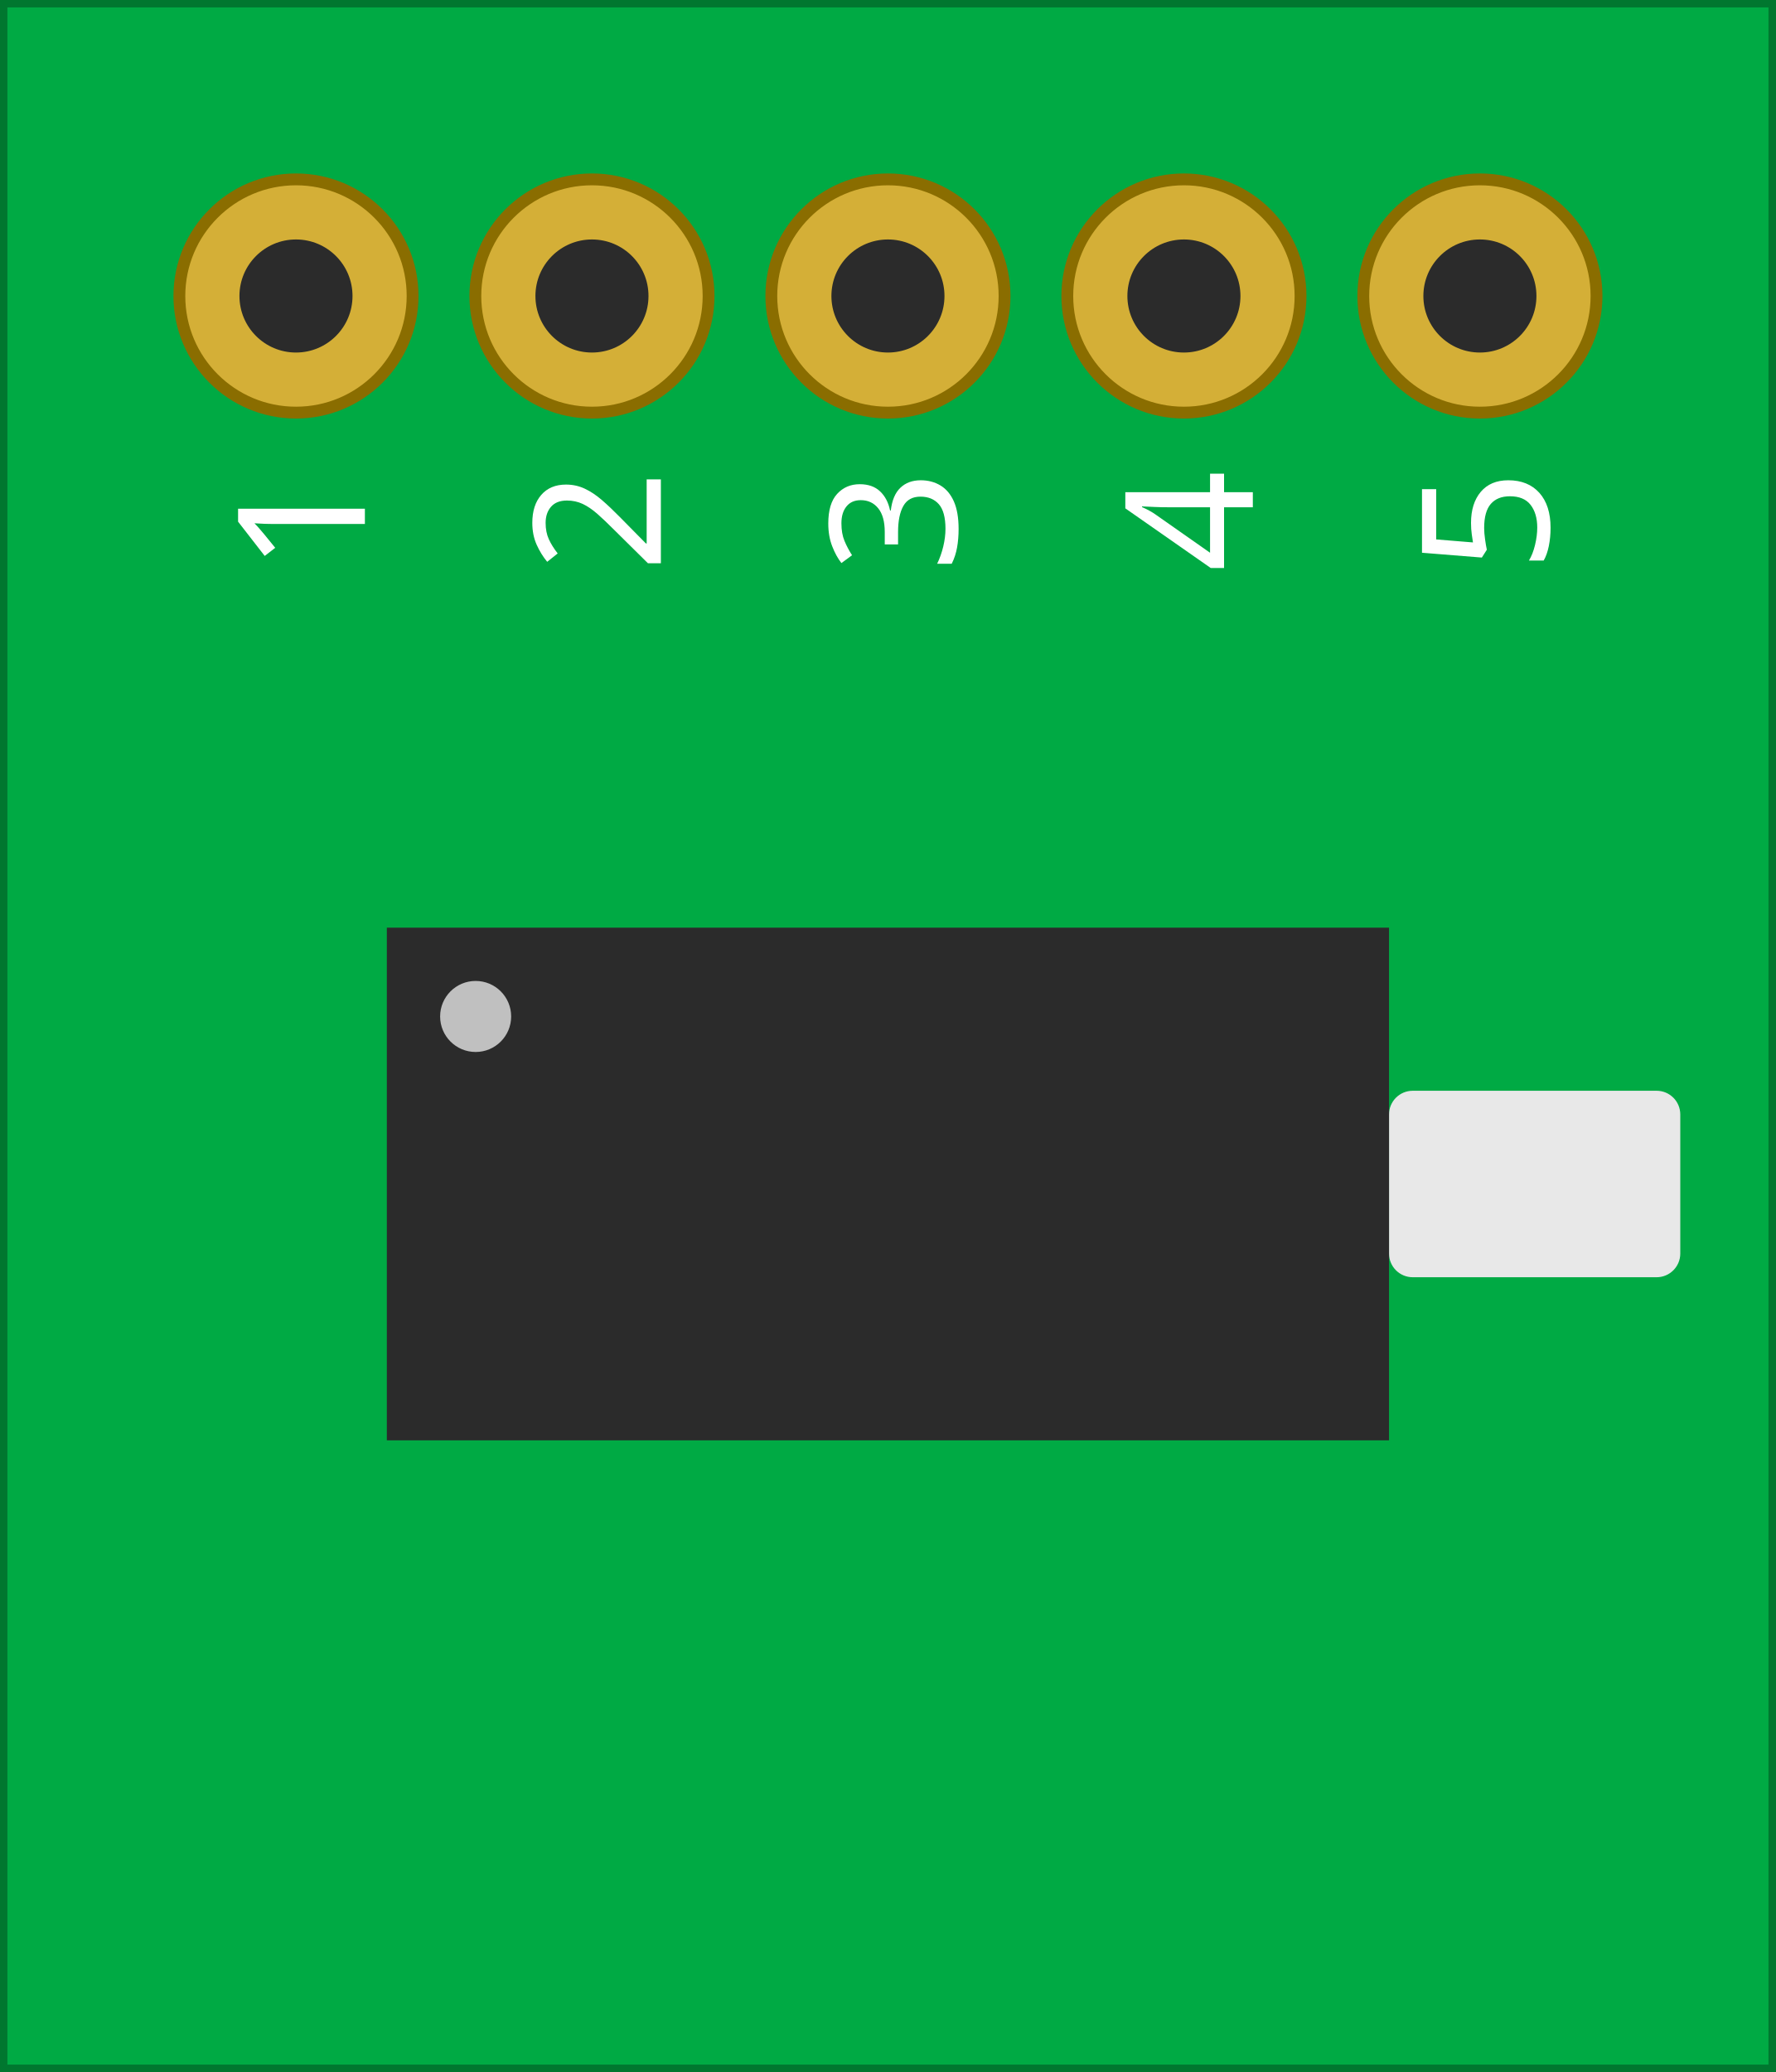
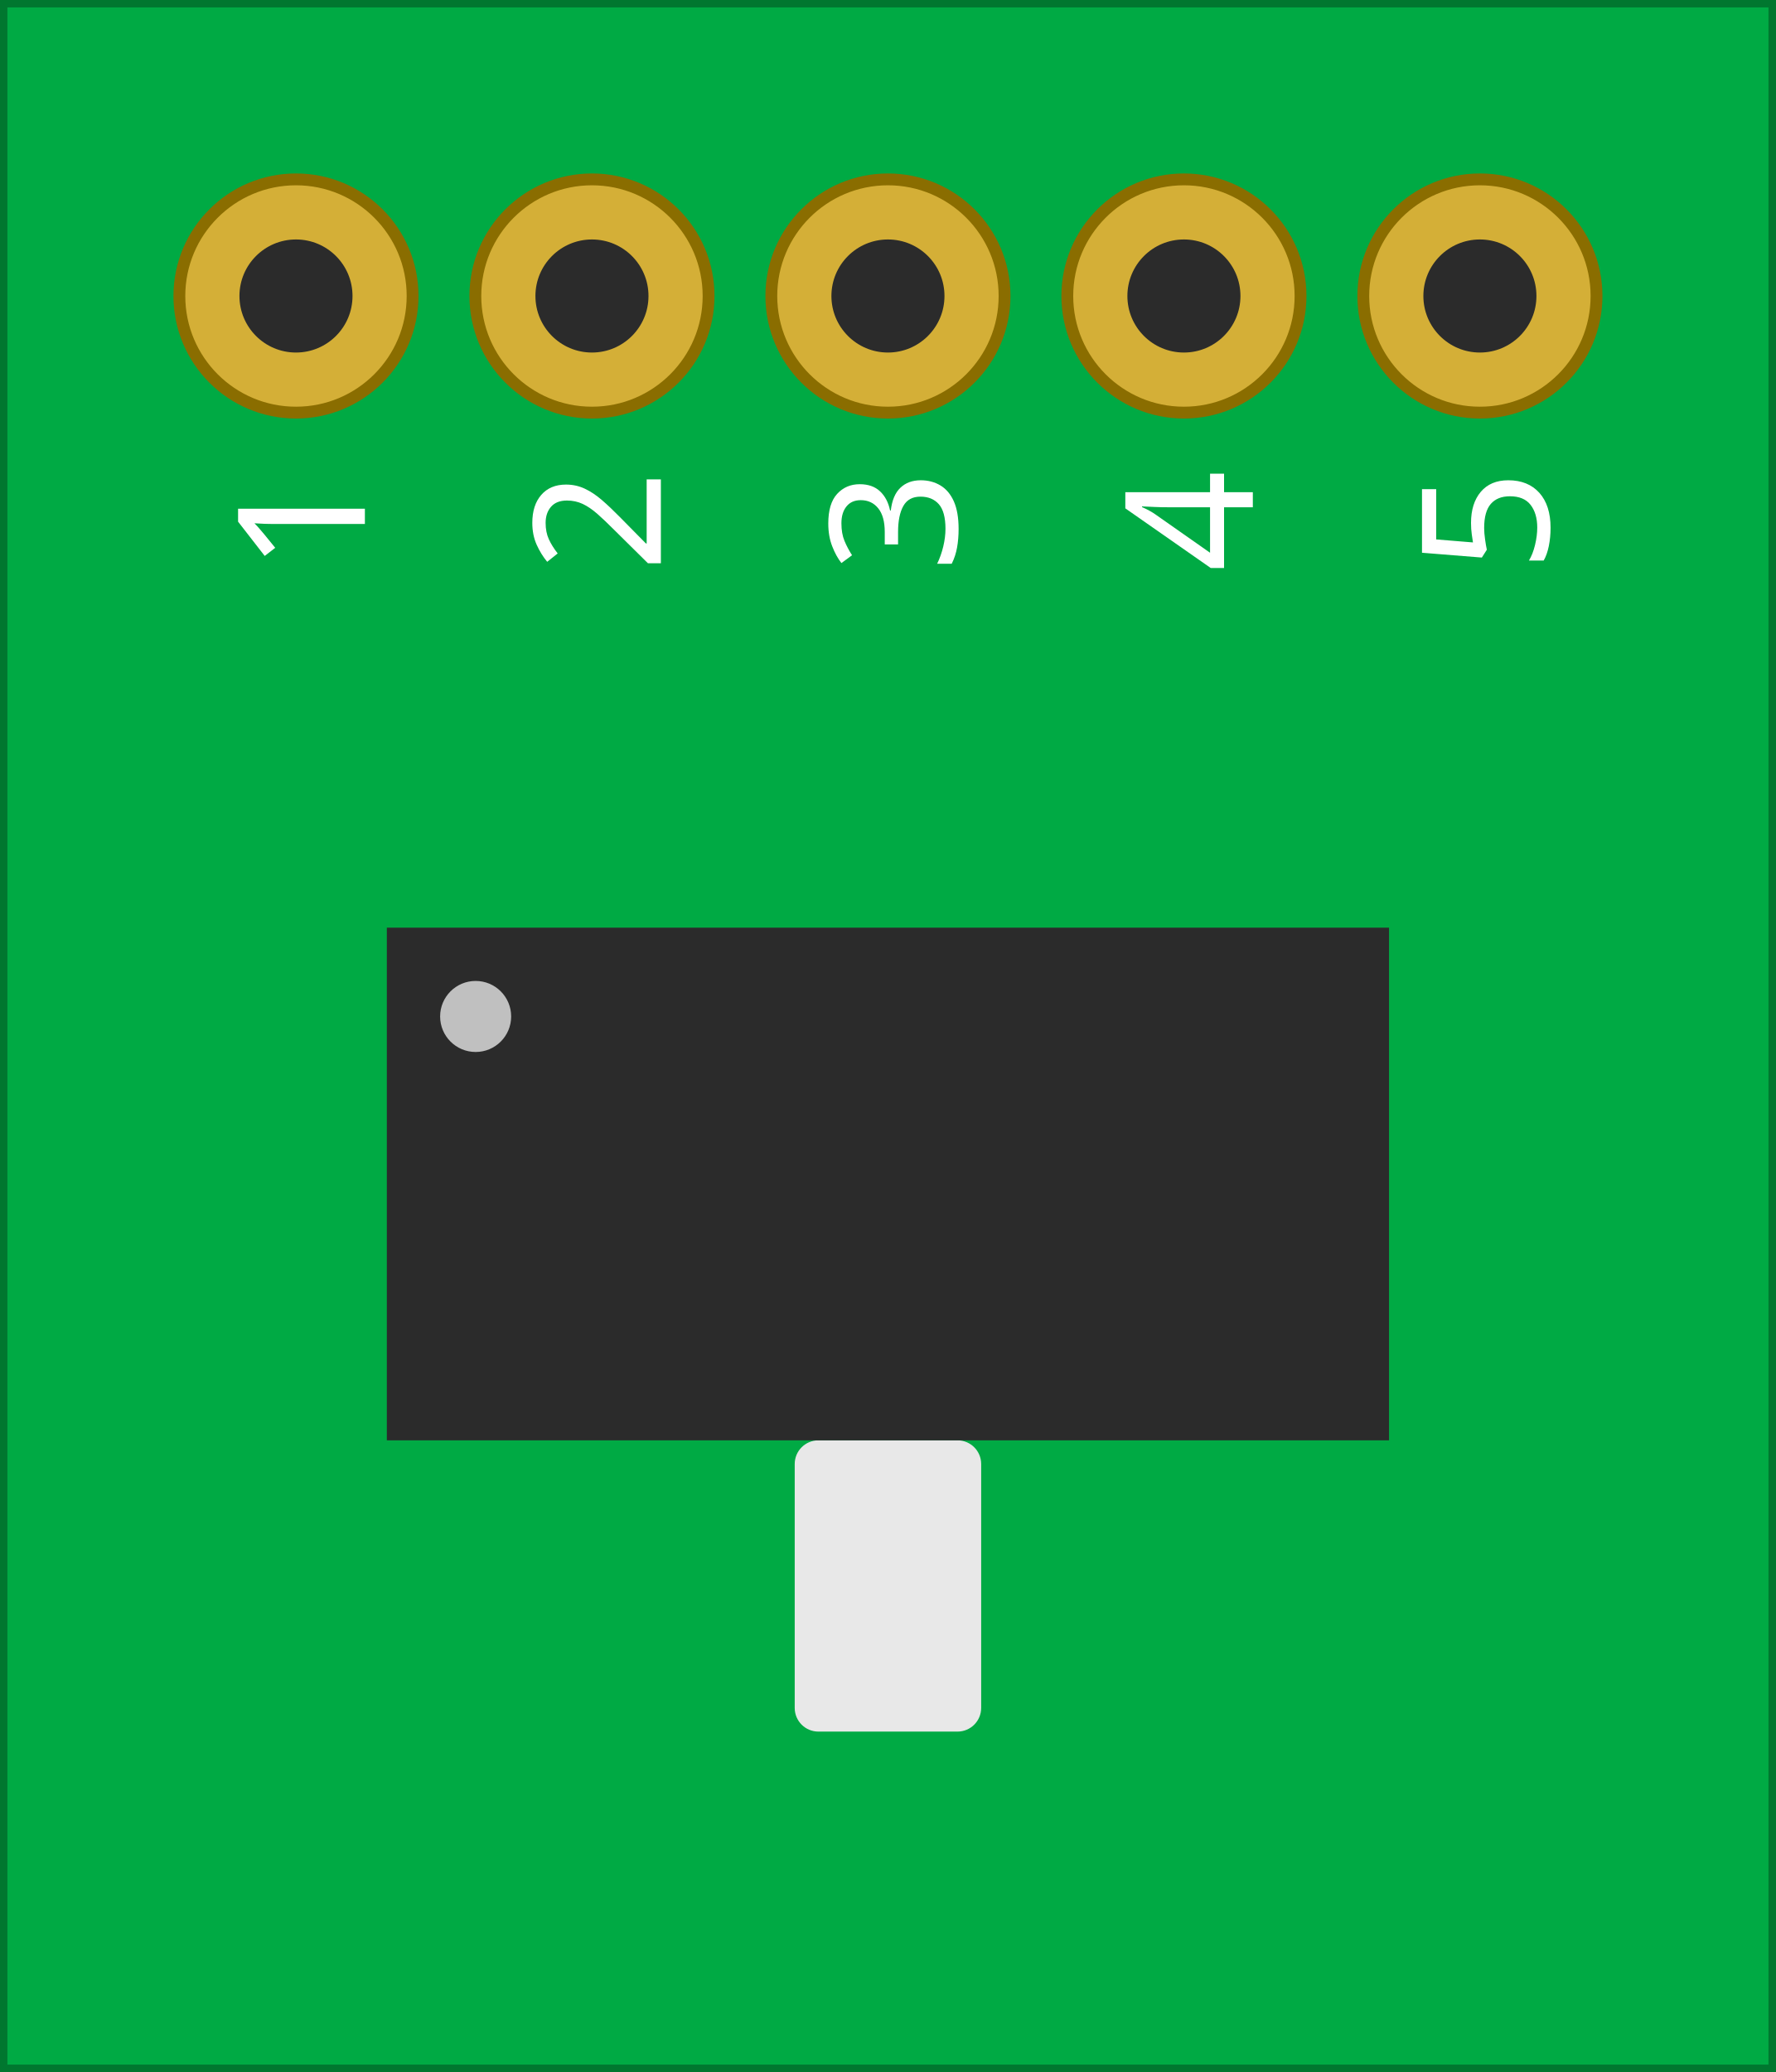
<svg xmlns="http://www.w3.org/2000/svg" width="15.24mm" height="17.78mm" viewBox="0 0 600 700">
  <g id="breadboard">
    <rect x="0" y="0" width="600" height="700" fill="#00aa44" stroke="#00772f" stroke-width="5" />
-     <rect x="469.3" y="368.5" width="98.4" height="63.0" rx="8" ry="8" fill="#e8e8e8" stroke="none" />
+     <rect x="268.5" y="486.6" width="63.0" height="98.4" rx="8" ry="8" fill="#e8e8e8" stroke="none" />
    <rect x="130.7" y="313.4" width="338.6" height="173.2" fill="#2b2b2b" stroke="none" />
    <circle cx="160.7" cy="343.4" r="12" fill="#c0c0c0" stroke="none" />
    <circle id="connector0pin" connectorname="1" cx="100" cy="100" r="39.4" fill="#d4af37" stroke="#8a6d00" stroke-width="4" />
    <circle cx="100" cy="100" r="19.1" fill="#2b2b2b" />
    <text x="100" y="176" font-size="60" fill="#ffffff" text-anchor="middle" dominant-baseline="central" font-family="DroidSans" transform="rotate(-90 100 176)">1</text>
    <circle id="connector1pin" connectorname="2" cx="200" cy="100" r="39.4" fill="#d4af37" stroke="#8a6d00" stroke-width="4" />
    <circle cx="200" cy="100" r="19.1" fill="#2b2b2b" />
    <text x="200" y="176" font-size="60" fill="#ffffff" text-anchor="middle" dominant-baseline="central" font-family="DroidSans" transform="rotate(-90 200 176)">2</text>
    <circle id="connector2pin" connectorname="3" cx="300" cy="100" r="39.4" fill="#d4af37" stroke="#8a6d00" stroke-width="4" />
    <circle cx="300" cy="100" r="19.1" fill="#2b2b2b" />
    <text x="300" y="176" font-size="60" fill="#ffffff" text-anchor="middle" dominant-baseline="central" font-family="DroidSans" transform="rotate(-90 300 176)">3</text>
    <circle id="connector3pin" connectorname="4" cx="400" cy="100" r="39.4" fill="#d4af37" stroke="#8a6d00" stroke-width="4" />
    <circle cx="400" cy="100" r="19.1" fill="#2b2b2b" />
    <text x="400" y="176" font-size="60" fill="#ffffff" text-anchor="middle" dominant-baseline="central" font-family="DroidSans" transform="rotate(-90 400 176)">4</text>
    <circle id="connector4pin" connectorname="5" cx="500" cy="100" r="39.4" fill="#d4af37" stroke="#8a6d00" stroke-width="4" />
    <circle cx="500" cy="100" r="19.1" fill="#2b2b2b" />
    <text x="500" y="176" font-size="60" fill="#ffffff" text-anchor="middle" dominant-baseline="central" font-family="DroidSans" transform="rotate(-90 500 176)">5</text>
  </g>
</svg>
